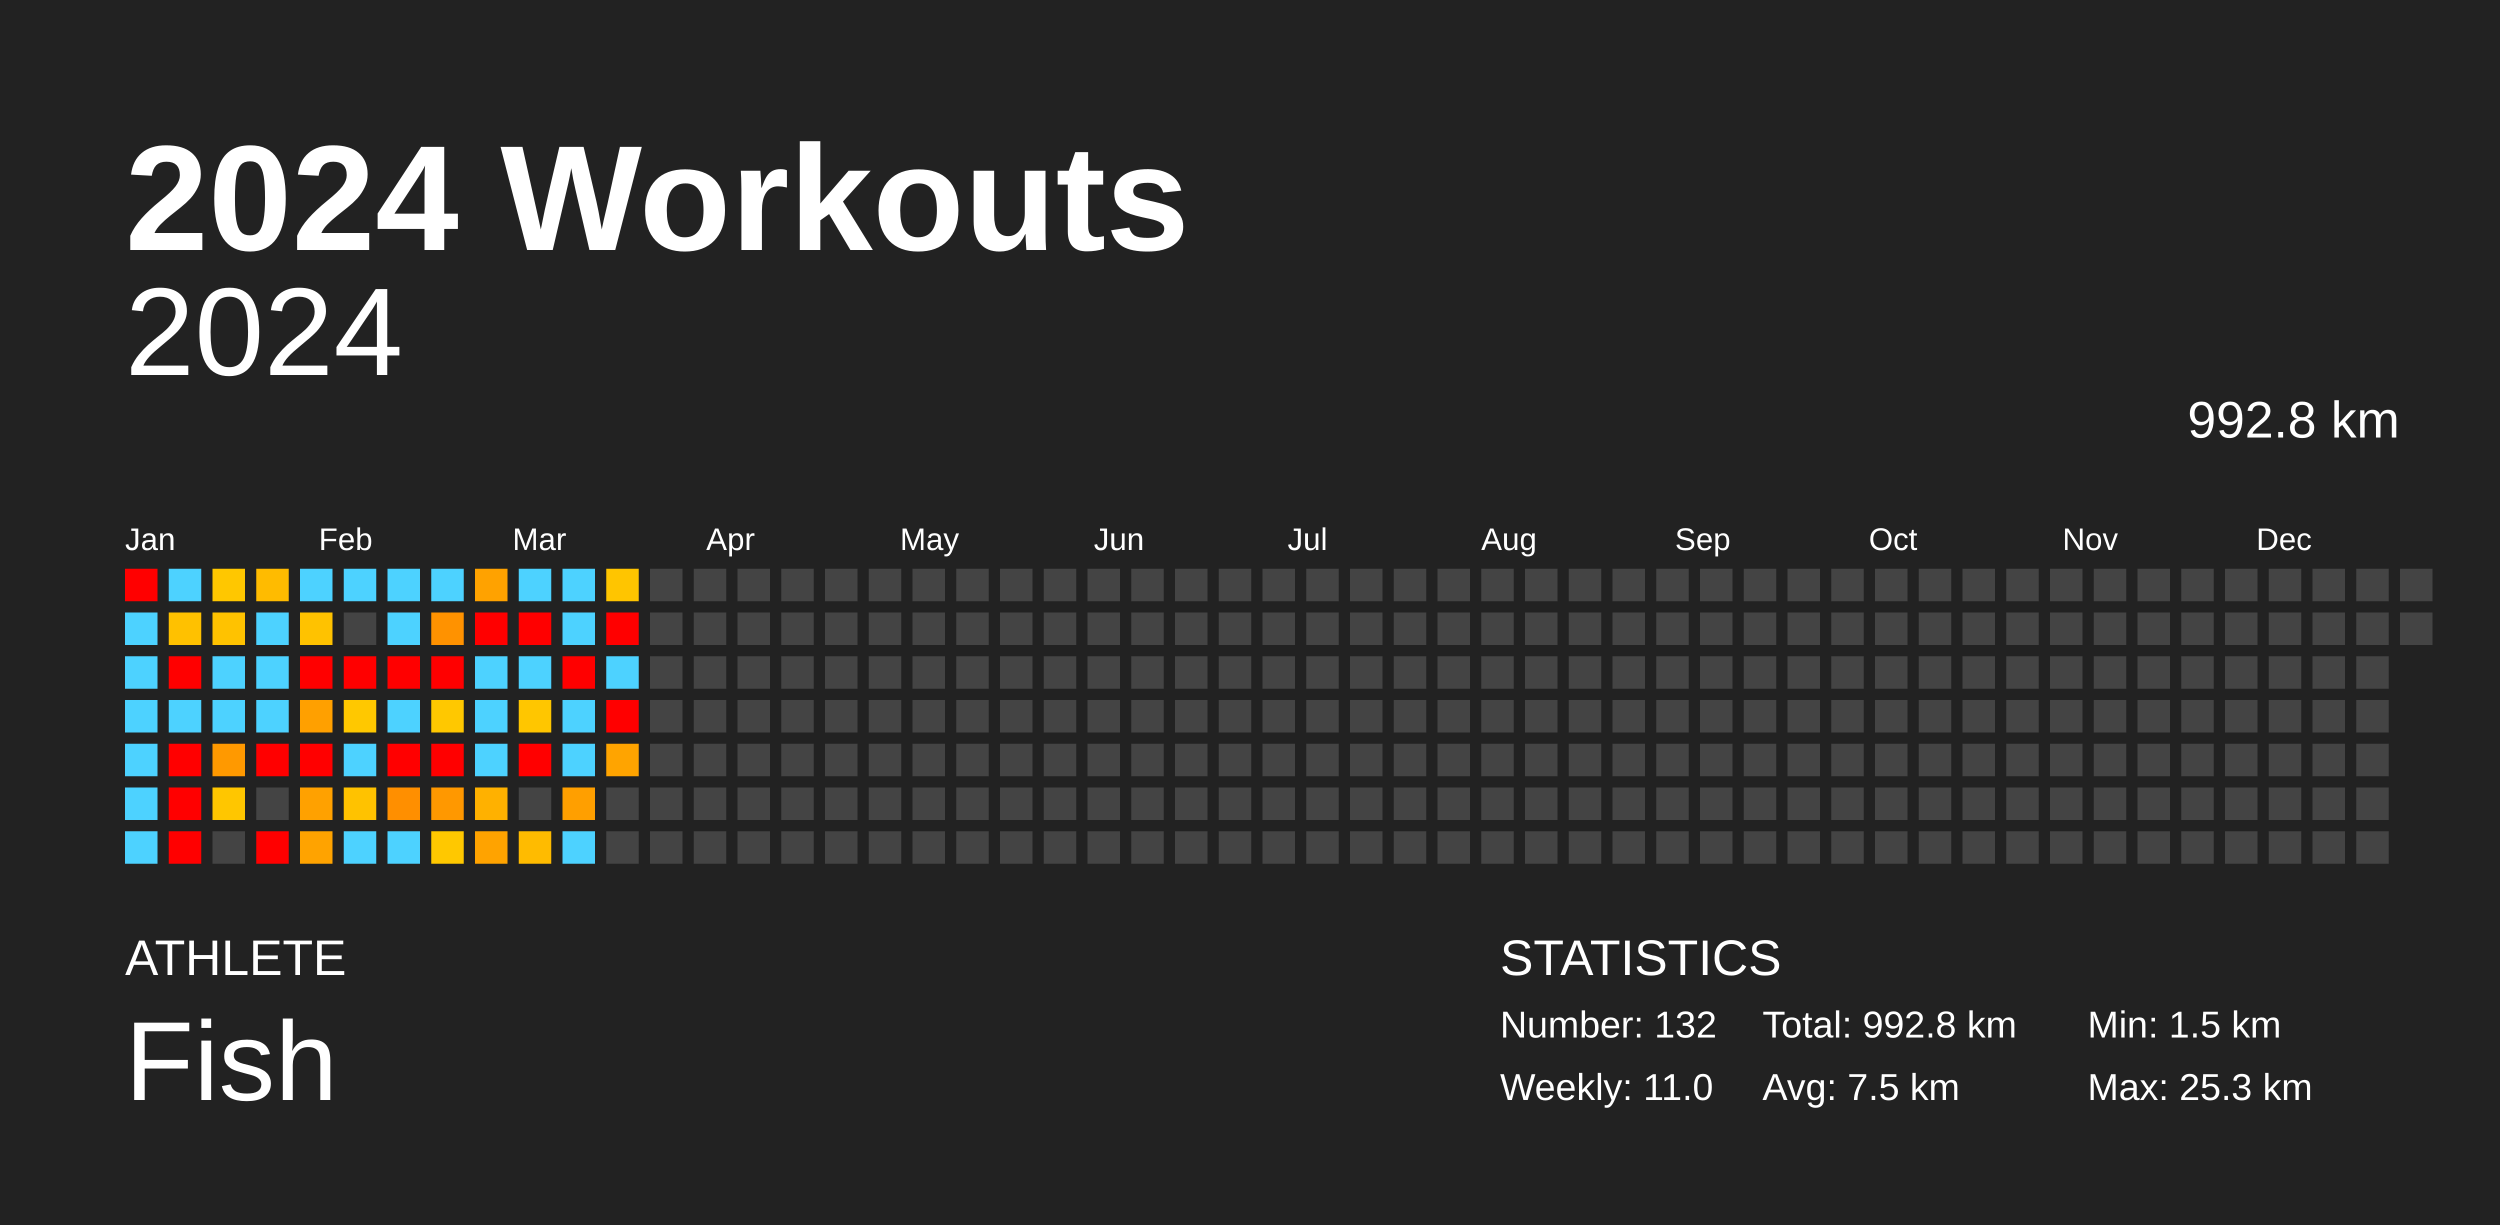
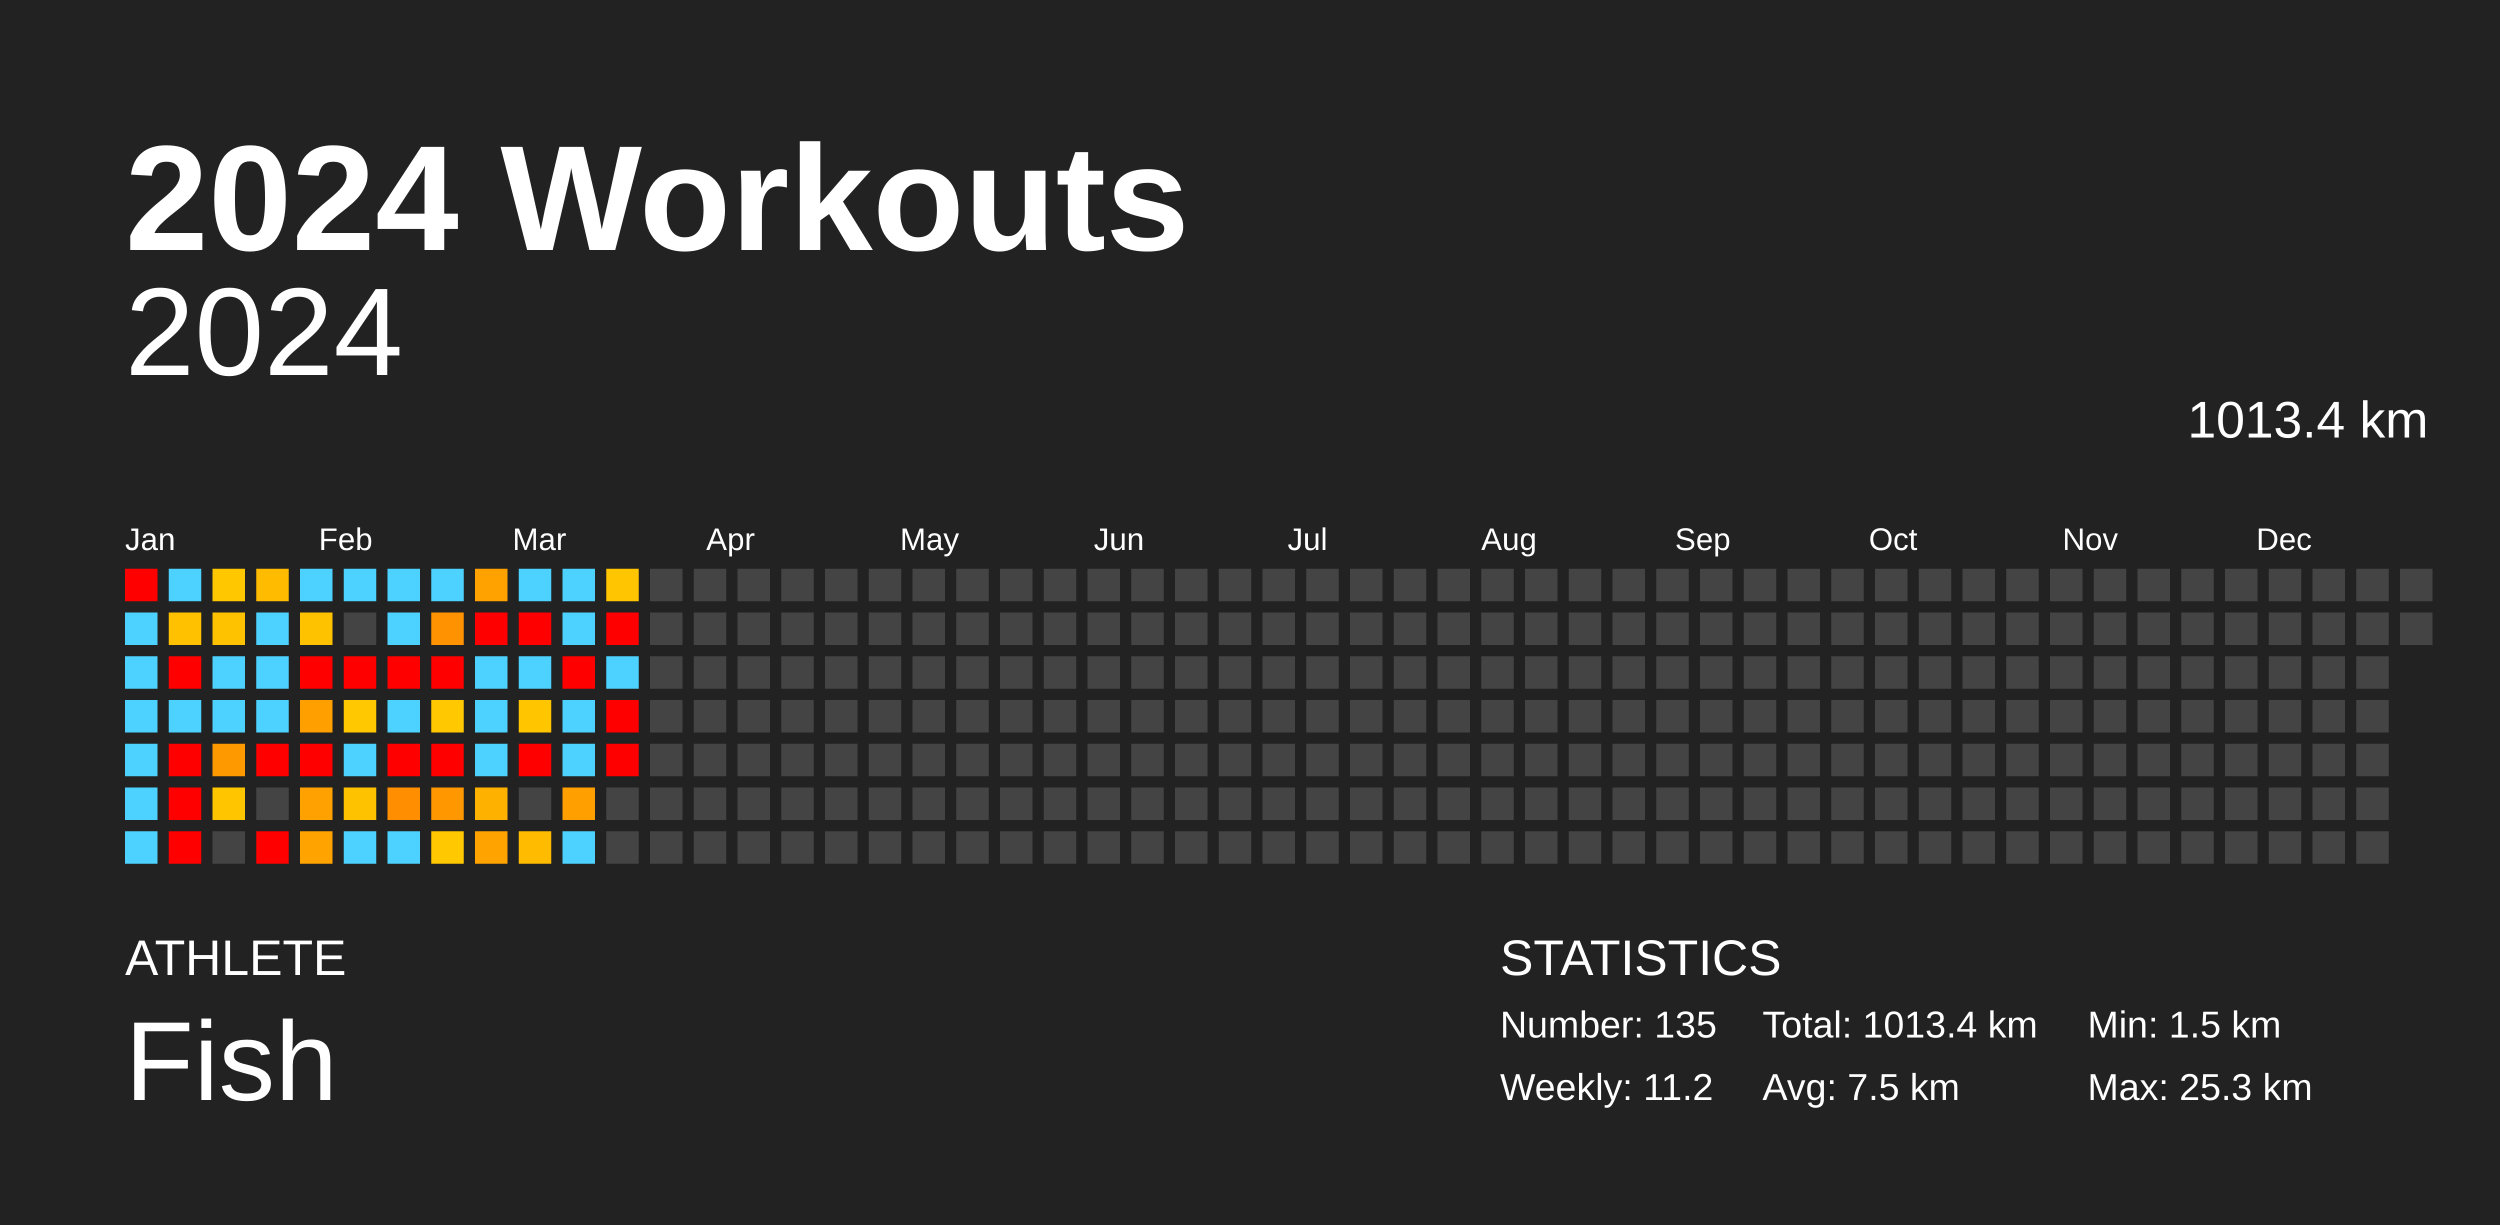
<svg xmlns="http://www.w3.org/2000/svg" baseProfile="full" height="98mm" version="1.1" viewBox="0,0,200,98" width="200mm">
  <defs />
  <rect fill="#222222" height="98" width="200" x="0" y="0" />
  <text fill="#FFFFFF" style="font-size:12px; font-family:Arial; font-weight:bold;" x="10" y="20">2024 Workouts</text>
  <text fill="#FFFFFF" style="font-size:4px; font-family:Arial" x="10" y="78">ATHLETE</text>
  <text fill="#FFFFFF" style="font-size:9px; font-family:Arial" x="10" y="88">Fish</text>
  <text fill="#FFFFFF" style="font-size:4px; font-family:Arial" x="120" y="78">STATISTICS</text>
-   <text fill="#FFFFFF" style="font-size:3px; font-family:Arial" x="120" y="83">Number: 132</text>
-   <text fill="#FFFFFF" style="font-size:3px; font-family:Arial" x="120" y="88">Weekly: 11.0</text>
-   <text fill="#FFFFFF" style="font-size:3px; font-family:Arial" x="141" y="83">Total: 992.8 km</text>
+   <text fill="#FFFFFF" style="font-size:3px; font-family:Arial" x="120" y="83">Number: 135</text>
+   <text fill="#FFFFFF" style="font-size:3px; font-family:Arial" x="120" y="88">Weekly: 11.2</text>
+   <text fill="#FFFFFF" style="font-size:3px; font-family:Arial" x="141" y="83">Total: 1013.4 km</text>
  <text fill="#FFFFFF" style="font-size:3px; font-family:Arial" x="141" y="88">Avg: 7.5 km</text>
  <text fill="#FFFFFF" style="font-size:3px; font-family:Arial" x="167" y="83">Min: 1.5 km</text>
  <text fill="#FFFFFF" style="font-size:3px; font-family:Arial" x="167" y="88">Max: 25.3 km</text>
  <text alignment-baseline="hanging" fill="#FFFFFF" style="font-size:10.0px; font-family:Arial;" x="10" y="30">2024</text>
-   <text alignment-baseline="hanging" fill="#FFFFFF" style="font-size:4.125px; font-family:Arial;" x="175" y="35">992.8 km</text>
+   <text alignment-baseline="hanging" fill="#FFFFFF" style="font-size:4.125px; font-family:Arial;" x="175" y="35">1013.4 km</text>
  <text fill="#FFFFFF" style="font-size:2.5px; font-family:Arial" x="10.0" y="44">Jan</text>
  <text fill="#FFFFFF" style="font-size:2.5px; font-family:Arial" x="25.5" y="44">Feb</text>
  <text fill="#FFFFFF" style="font-size:2.5px; font-family:Arial" x="41.0" y="44">Mar</text>
  <text fill="#FFFFFF" style="font-size:2.5px; font-family:Arial" x="56.5" y="44">Apr</text>
  <text fill="#FFFFFF" style="font-size:2.5px; font-family:Arial" x="72.0" y="44">May</text>
  <text fill="#FFFFFF" style="font-size:2.5px; font-family:Arial" x="87.5" y="44">Jun</text>
  <text fill="#FFFFFF" style="font-size:2.5px; font-family:Arial" x="103.0" y="44">Jul</text>
  <text fill="#FFFFFF" style="font-size:2.5px; font-family:Arial" x="118.5" y="44">Aug</text>
  <text fill="#FFFFFF" style="font-size:2.5px; font-family:Arial" x="134.0" y="44">Sep</text>
  <text fill="#FFFFFF" style="font-size:2.5px; font-family:Arial" x="149.5" y="44">Oct</text>
  <text fill="#FFFFFF" style="font-size:2.5px; font-family:Arial" x="165.0" y="44">Nov</text>
  <text fill="#FFFFFF" style="font-size:2.5px; font-family:Arial" x="180.5" y="44">Dec</text>
  <rect fill="red" height="2.6" width="2.6" x="10.0" y="45.5" />
  <rect fill="#4dd2ff" height="2.6" width="2.6" x="10.0" y="49.0" />
  <rect fill="#4dd2ff" height="2.6" width="2.6" x="10.0" y="52.5" />
  <rect fill="#4dd2ff" height="2.6" width="2.6" x="10.0" y="56.0" />
  <rect fill="#4dd2ff" height="2.6" width="2.6" x="10.0" y="59.5" />
  <rect fill="#4dd2ff" height="2.6" width="2.6" x="10.0" y="63.0" />
  <rect fill="#4dd2ff" height="2.6" width="2.6" x="10.0" y="66.5" />
  <rect fill="#4dd2ff" height="2.6" width="2.6" x="13.5" y="45.5" />
  <rect fill="#ffc100" height="2.6" width="2.6" x="13.5" y="49.0" />
  <rect fill="red" height="2.6" width="2.6" x="13.5" y="52.5" />
  <rect fill="#4dd2ff" height="2.6" width="2.6" x="13.5" y="56.0" />
  <rect fill="red" height="2.6" width="2.6" x="13.5" y="59.5" />
  <rect fill="red" height="2.6" width="2.6" x="13.5" y="63.0" />
  <rect fill="red" height="2.6" width="2.6" x="13.5" y="66.5" />
  <rect fill="#ffc700" height="2.6" width="2.6" x="17.0" y="45.5" />
  <rect fill="#ffc200" height="2.6" width="2.6" x="17.0" y="49.0" />
  <rect fill="#4dd2ff" height="2.6" width="2.6" x="17.0" y="52.5" />
  <rect fill="#4dd2ff" height="2.6" width="2.6" x="17.0" y="56.0" />
  <rect fill="#ff9900" height="2.6" width="2.6" x="17.0" y="59.5" />
  <rect fill="#ffc600" height="2.6" width="2.6" x="17.0" y="63.0" />
  <rect fill="#444444" height="2.6" width="2.6" x="17.0" y="66.5" />
  <rect fill="#ffbb00" height="2.6" width="2.6" x="20.5" y="45.5" />
  <rect fill="#4dd2ff" height="2.6" width="2.6" x="20.5" y="49.0" />
  <rect fill="#4dd2ff" height="2.6" width="2.6" x="20.5" y="52.5" />
  <rect fill="#4dd2ff" height="2.6" width="2.6" x="20.5" y="56.0" />
  <rect fill="red" height="2.6" width="2.6" x="20.5" y="59.5" />
  <rect fill="#444444" height="2.6" width="2.6" x="20.5" y="63.0" />
  <rect fill="red" height="2.6" width="2.6" x="20.5" y="66.5" />
  <rect fill="#4dd2ff" height="2.6" width="2.6" x="24.0" y="45.5" />
  <rect fill="#ffc200" height="2.6" width="2.6" x="24.0" y="49.0" />
  <rect fill="red" height="2.6" width="2.6" x="24.0" y="52.5" />
  <rect fill="#ffa000" height="2.6" width="2.6" x="24.0" y="56.0" />
  <rect fill="red" height="2.6" width="2.6" x="24.0" y="59.5" />
  <rect fill="#ffa100" height="2.6" width="2.6" x="24.0" y="63.0" />
  <rect fill="#ffa300" height="2.6" width="2.6" x="24.0" y="66.5" />
  <rect fill="#4dd2ff" height="2.6" width="2.6" x="27.5" y="45.5" />
  <rect fill="#444444" height="2.6" width="2.6" x="27.5" y="49.0" />
  <rect fill="red" height="2.6" width="2.6" x="27.5" y="52.5" />
  <rect fill="#ffc800" height="2.6" width="2.6" x="27.5" y="56.0" />
  <rect fill="#4dd2ff" height="2.6" width="2.6" x="27.5" y="59.5" />
  <rect fill="#ffc200" height="2.6" width="2.6" x="27.5" y="63.0" />
  <rect fill="#4dd2ff" height="2.6" width="2.6" x="27.5" y="66.5" />
  <rect fill="#4dd2ff" height="2.6" width="2.6" x="31.0" y="45.5" />
  <rect fill="#4dd2ff" height="2.6" width="2.6" x="31.0" y="49.0" />
  <rect fill="red" height="2.6" width="2.6" x="31.0" y="52.5" />
  <rect fill="#4dd2ff" height="2.6" width="2.6" x="31.0" y="56.0" />
  <rect fill="red" height="2.6" width="2.6" x="31.0" y="59.5" />
  <rect fill="#ff8f00" height="2.6" width="2.6" x="31.0" y="63.0" />
  <rect fill="#4dd2ff" height="2.6" width="2.6" x="31.0" y="66.5" />
  <rect fill="#4dd2ff" height="2.6" width="2.6" x="34.5" y="45.5" />
  <rect fill="#ff9200" height="2.6" width="2.6" x="34.5" y="49.0" />
  <rect fill="red" height="2.6" width="2.6" x="34.5" y="52.5" />
  <rect fill="#ffc800" height="2.6" width="2.6" x="34.5" y="56.0" />
  <rect fill="red" height="2.6" width="2.6" x="34.5" y="59.5" />
  <rect fill="#ff9800" height="2.6" width="2.6" x="34.5" y="63.0" />
  <rect fill="#ffc800" height="2.6" width="2.6" x="34.5" y="66.5" />
  <rect fill="#ffa200" height="2.6" width="2.6" x="38.0" y="45.5" />
  <rect fill="red" height="2.6" width="2.6" x="38.0" y="49.0" />
  <rect fill="#4dd2ff" height="2.6" width="2.6" x="38.0" y="52.5" />
  <rect fill="#4dd2ff" height="2.6" width="2.6" x="38.0" y="56.0" />
  <rect fill="#4dd2ff" height="2.6" width="2.6" x="38.0" y="59.5" />
  <rect fill="#ffb100" height="2.6" width="2.6" x="38.0" y="63.0" />
  <rect fill="#ffa300" height="2.6" width="2.6" x="38.0" y="66.5" />
  <rect fill="#4dd2ff" height="2.6" width="2.6" x="41.5" y="45.5" />
  <rect fill="red" height="2.6" width="2.6" x="41.5" y="49.0" />
  <rect fill="#4dd2ff" height="2.6" width="2.6" x="41.5" y="52.5" />
  <rect fill="#ffc600" height="2.6" width="2.6" x="41.5" y="56.0" />
  <rect fill="red" height="2.6" width="2.6" x="41.5" y="59.5" />
  <rect fill="#444444" height="2.6" width="2.6" x="41.5" y="63.0" />
  <rect fill="#ffbb00" height="2.6" width="2.6" x="41.5" y="66.5" />
  <rect fill="#4dd2ff" height="2.6" width="2.6" x="45.0" y="45.5" />
  <rect fill="#4dd2ff" height="2.6" width="2.6" x="45.0" y="49.0" />
  <rect fill="red" height="2.6" width="2.6" x="45.0" y="52.5" />
  <rect fill="#4dd2ff" height="2.6" width="2.6" x="45.0" y="56.0" />
  <rect fill="#4dd2ff" height="2.6" width="2.6" x="45.0" y="59.5" />
  <rect fill="#ff9f00" height="2.6" width="2.6" x="45.0" y="63.0" />
  <rect fill="#4dd2ff" height="2.6" width="2.6" x="45.0" y="66.5" />
  <rect fill="#ffc500" height="2.6" width="2.6" x="48.5" y="45.5" />
  <rect fill="red" height="2.6" width="2.6" x="48.5" y="49.0" />
  <rect fill="#4dd2ff" height="2.6" width="2.6" x="48.5" y="52.5" />
  <rect fill="red" height="2.6" width="2.6" x="48.5" y="56.0" />
-   <rect fill="#ffa400" height="2.6" width="2.6" x="48.5" y="59.5" />
+   <rect fill="red" height="2.6" width="2.6" x="48.5" y="59.5" />
  <rect fill="#444444" height="2.6" width="2.6" x="48.5" y="63.0" />
  <rect fill="#444444" height="2.6" width="2.6" x="48.5" y="66.5" />
  <rect fill="#444444" height="2.6" width="2.6" x="52.0" y="45.5" />
  <rect fill="#444444" height="2.6" width="2.6" x="52.0" y="49.0" />
  <rect fill="#444444" height="2.6" width="2.6" x="52.0" y="52.5" />
  <rect fill="#444444" height="2.6" width="2.6" x="52.0" y="56.0" />
  <rect fill="#444444" height="2.6" width="2.6" x="52.0" y="59.5" />
  <rect fill="#444444" height="2.6" width="2.6" x="52.0" y="63.0" />
  <rect fill="#444444" height="2.6" width="2.6" x="52.0" y="66.5" />
  <rect fill="#444444" height="2.6" width="2.6" x="55.5" y="45.5" />
  <rect fill="#444444" height="2.6" width="2.6" x="55.5" y="49.0" />
  <rect fill="#444444" height="2.6" width="2.6" x="55.5" y="52.5" />
  <rect fill="#444444" height="2.6" width="2.6" x="55.5" y="56.0" />
  <rect fill="#444444" height="2.6" width="2.6" x="55.5" y="59.5" />
  <rect fill="#444444" height="2.6" width="2.6" x="55.5" y="63.0" />
  <rect fill="#444444" height="2.6" width="2.6" x="55.5" y="66.5" />
  <rect fill="#444444" height="2.6" width="2.6" x="59.0" y="45.5" />
  <rect fill="#444444" height="2.6" width="2.6" x="59.0" y="49.0" />
  <rect fill="#444444" height="2.6" width="2.6" x="59.0" y="52.5" />
  <rect fill="#444444" height="2.6" width="2.6" x="59.0" y="56.0" />
  <rect fill="#444444" height="2.6" width="2.6" x="59.0" y="59.5" />
  <rect fill="#444444" height="2.6" width="2.6" x="59.0" y="63.0" />
  <rect fill="#444444" height="2.6" width="2.6" x="59.0" y="66.5" />
  <rect fill="#444444" height="2.6" width="2.6" x="62.5" y="45.5" />
  <rect fill="#444444" height="2.6" width="2.6" x="62.5" y="49.0" />
  <rect fill="#444444" height="2.6" width="2.6" x="62.5" y="52.5" />
  <rect fill="#444444" height="2.6" width="2.6" x="62.5" y="56.0" />
  <rect fill="#444444" height="2.6" width="2.6" x="62.5" y="59.5" />
  <rect fill="#444444" height="2.6" width="2.6" x="62.5" y="63.0" />
  <rect fill="#444444" height="2.6" width="2.6" x="62.5" y="66.5" />
  <rect fill="#444444" height="2.6" width="2.6" x="66.0" y="45.5" />
  <rect fill="#444444" height="2.6" width="2.6" x="66.0" y="49.0" />
  <rect fill="#444444" height="2.6" width="2.6" x="66.0" y="52.5" />
  <rect fill="#444444" height="2.6" width="2.6" x="66.0" y="56.0" />
  <rect fill="#444444" height="2.6" width="2.6" x="66.0" y="59.5" />
  <rect fill="#444444" height="2.6" width="2.6" x="66.0" y="63.0" />
  <rect fill="#444444" height="2.6" width="2.6" x="66.0" y="66.5" />
  <rect fill="#444444" height="2.6" width="2.6" x="69.5" y="45.5" />
  <rect fill="#444444" height="2.6" width="2.6" x="69.5" y="49.0" />
  <rect fill="#444444" height="2.6" width="2.6" x="69.5" y="52.5" />
  <rect fill="#444444" height="2.6" width="2.6" x="69.5" y="56.0" />
  <rect fill="#444444" height="2.6" width="2.6" x="69.5" y="59.5" />
  <rect fill="#444444" height="2.6" width="2.6" x="69.5" y="63.0" />
  <rect fill="#444444" height="2.6" width="2.6" x="69.5" y="66.5" />
  <rect fill="#444444" height="2.6" width="2.6" x="73.0" y="45.5" />
  <rect fill="#444444" height="2.6" width="2.6" x="73.0" y="49.0" />
  <rect fill="#444444" height="2.6" width="2.6" x="73.0" y="52.5" />
  <rect fill="#444444" height="2.6" width="2.6" x="73.0" y="56.0" />
  <rect fill="#444444" height="2.6" width="2.6" x="73.0" y="59.5" />
  <rect fill="#444444" height="2.6" width="2.6" x="73.0" y="63.0" />
  <rect fill="#444444" height="2.6" width="2.6" x="73.0" y="66.5" />
  <rect fill="#444444" height="2.6" width="2.6" x="76.5" y="45.5" />
  <rect fill="#444444" height="2.6" width="2.6" x="76.5" y="49.0" />
  <rect fill="#444444" height="2.6" width="2.6" x="76.5" y="52.5" />
  <rect fill="#444444" height="2.6" width="2.6" x="76.5" y="56.0" />
  <rect fill="#444444" height="2.6" width="2.6" x="76.5" y="59.5" />
  <rect fill="#444444" height="2.6" width="2.6" x="76.5" y="63.0" />
  <rect fill="#444444" height="2.6" width="2.6" x="76.5" y="66.5" />
  <rect fill="#444444" height="2.6" width="2.6" x="80.0" y="45.5" />
  <rect fill="#444444" height="2.6" width="2.6" x="80.0" y="49.0" />
  <rect fill="#444444" height="2.6" width="2.6" x="80.0" y="52.5" />
  <rect fill="#444444" height="2.6" width="2.6" x="80.0" y="56.0" />
  <rect fill="#444444" height="2.6" width="2.6" x="80.0" y="59.5" />
  <rect fill="#444444" height="2.6" width="2.6" x="80.0" y="63.0" />
  <rect fill="#444444" height="2.6" width="2.6" x="80.0" y="66.5" />
  <rect fill="#444444" height="2.6" width="2.6" x="83.5" y="45.5" />
  <rect fill="#444444" height="2.6" width="2.6" x="83.5" y="49.0" />
  <rect fill="#444444" height="2.6" width="2.6" x="83.5" y="52.5" />
  <rect fill="#444444" height="2.6" width="2.6" x="83.5" y="56.0" />
  <rect fill="#444444" height="2.6" width="2.6" x="83.5" y="59.5" />
  <rect fill="#444444" height="2.6" width="2.6" x="83.5" y="63.0" />
  <rect fill="#444444" height="2.6" width="2.6" x="83.5" y="66.5" />
  <rect fill="#444444" height="2.6" width="2.6" x="87.0" y="45.5" />
  <rect fill="#444444" height="2.6" width="2.6" x="87.0" y="49.0" />
  <rect fill="#444444" height="2.6" width="2.6" x="87.0" y="52.5" />
  <rect fill="#444444" height="2.6" width="2.6" x="87.0" y="56.0" />
  <rect fill="#444444" height="2.6" width="2.6" x="87.0" y="59.5" />
  <rect fill="#444444" height="2.6" width="2.6" x="87.0" y="63.0" />
  <rect fill="#444444" height="2.6" width="2.6" x="87.0" y="66.5" />
  <rect fill="#444444" height="2.6" width="2.6" x="90.5" y="45.5" />
  <rect fill="#444444" height="2.6" width="2.6" x="90.5" y="49.0" />
  <rect fill="#444444" height="2.6" width="2.6" x="90.5" y="52.5" />
  <rect fill="#444444" height="2.6" width="2.6" x="90.5" y="56.0" />
  <rect fill="#444444" height="2.6" width="2.6" x="90.5" y="59.5" />
  <rect fill="#444444" height="2.6" width="2.6" x="90.5" y="63.0" />
  <rect fill="#444444" height="2.6" width="2.6" x="90.5" y="66.5" />
  <rect fill="#444444" height="2.6" width="2.6" x="94.0" y="45.5" />
  <rect fill="#444444" height="2.6" width="2.6" x="94.0" y="49.0" />
  <rect fill="#444444" height="2.6" width="2.6" x="94.0" y="52.5" />
  <rect fill="#444444" height="2.6" width="2.6" x="94.0" y="56.0" />
  <rect fill="#444444" height="2.6" width="2.6" x="94.0" y="59.5" />
  <rect fill="#444444" height="2.6" width="2.6" x="94.0" y="63.0" />
  <rect fill="#444444" height="2.6" width="2.6" x="94.0" y="66.5" />
  <rect fill="#444444" height="2.6" width="2.6" x="97.5" y="45.5" />
  <rect fill="#444444" height="2.6" width="2.6" x="97.5" y="49.0" />
  <rect fill="#444444" height="2.6" width="2.6" x="97.5" y="52.5" />
  <rect fill="#444444" height="2.6" width="2.6" x="97.5" y="56.0" />
  <rect fill="#444444" height="2.6" width="2.6" x="97.5" y="59.5" />
  <rect fill="#444444" height="2.6" width="2.6" x="97.5" y="63.0" />
  <rect fill="#444444" height="2.6" width="2.6" x="97.5" y="66.5" />
  <rect fill="#444444" height="2.6" width="2.6" x="101.0" y="45.5" />
  <rect fill="#444444" height="2.6" width="2.6" x="101.0" y="49.0" />
  <rect fill="#444444" height="2.6" width="2.6" x="101.0" y="52.5" />
  <rect fill="#444444" height="2.6" width="2.6" x="101.0" y="56.0" />
  <rect fill="#444444" height="2.6" width="2.6" x="101.0" y="59.5" />
  <rect fill="#444444" height="2.6" width="2.6" x="101.0" y="63.0" />
  <rect fill="#444444" height="2.6" width="2.6" x="101.0" y="66.5" />
  <rect fill="#444444" height="2.6" width="2.6" x="104.5" y="45.5" />
  <rect fill="#444444" height="2.6" width="2.6" x="104.5" y="49.0" />
  <rect fill="#444444" height="2.6" width="2.6" x="104.5" y="52.5" />
  <rect fill="#444444" height="2.6" width="2.6" x="104.5" y="56.0" />
  <rect fill="#444444" height="2.6" width="2.6" x="104.5" y="59.5" />
  <rect fill="#444444" height="2.6" width="2.6" x="104.5" y="63.0" />
  <rect fill="#444444" height="2.6" width="2.6" x="104.5" y="66.5" />
  <rect fill="#444444" height="2.6" width="2.6" x="108.0" y="45.5" />
  <rect fill="#444444" height="2.6" width="2.6" x="108.0" y="49.0" />
  <rect fill="#444444" height="2.6" width="2.6" x="108.0" y="52.5" />
  <rect fill="#444444" height="2.6" width="2.6" x="108.0" y="56.0" />
  <rect fill="#444444" height="2.6" width="2.6" x="108.0" y="59.5" />
  <rect fill="#444444" height="2.6" width="2.6" x="108.0" y="63.0" />
  <rect fill="#444444" height="2.6" width="2.6" x="108.0" y="66.5" />
  <rect fill="#444444" height="2.6" width="2.6" x="111.5" y="45.5" />
  <rect fill="#444444" height="2.6" width="2.6" x="111.5" y="49.0" />
  <rect fill="#444444" height="2.6" width="2.6" x="111.5" y="52.5" />
  <rect fill="#444444" height="2.6" width="2.6" x="111.5" y="56.0" />
  <rect fill="#444444" height="2.6" width="2.6" x="111.5" y="59.5" />
  <rect fill="#444444" height="2.6" width="2.6" x="111.5" y="63.0" />
  <rect fill="#444444" height="2.6" width="2.6" x="111.5" y="66.5" />
  <rect fill="#444444" height="2.6" width="2.6" x="115.0" y="45.5" />
  <rect fill="#444444" height="2.6" width="2.6" x="115.0" y="49.0" />
  <rect fill="#444444" height="2.6" width="2.6" x="115.0" y="52.5" />
  <rect fill="#444444" height="2.6" width="2.6" x="115.0" y="56.0" />
  <rect fill="#444444" height="2.6" width="2.6" x="115.0" y="59.5" />
  <rect fill="#444444" height="2.6" width="2.6" x="115.0" y="63.0" />
  <rect fill="#444444" height="2.6" width="2.6" x="115.0" y="66.5" />
  <rect fill="#444444" height="2.6" width="2.6" x="118.5" y="45.5" />
  <rect fill="#444444" height="2.6" width="2.6" x="118.5" y="49.0" />
  <rect fill="#444444" height="2.6" width="2.6" x="118.5" y="52.5" />
  <rect fill="#444444" height="2.6" width="2.6" x="118.5" y="56.0" />
  <rect fill="#444444" height="2.6" width="2.6" x="118.5" y="59.5" />
  <rect fill="#444444" height="2.6" width="2.6" x="118.5" y="63.0" />
  <rect fill="#444444" height="2.6" width="2.6" x="118.5" y="66.5" />
  <rect fill="#444444" height="2.6" width="2.6" x="122.0" y="45.5" />
  <rect fill="#444444" height="2.6" width="2.6" x="122.0" y="49.0" />
  <rect fill="#444444" height="2.6" width="2.6" x="122.0" y="52.5" />
  <rect fill="#444444" height="2.6" width="2.6" x="122.0" y="56.0" />
  <rect fill="#444444" height="2.6" width="2.6" x="122.0" y="59.5" />
  <rect fill="#444444" height="2.6" width="2.6" x="122.0" y="63.0" />
  <rect fill="#444444" height="2.6" width="2.6" x="122.0" y="66.5" />
  <rect fill="#444444" height="2.6" width="2.6" x="125.5" y="45.5" />
  <rect fill="#444444" height="2.6" width="2.6" x="125.5" y="49.0" />
  <rect fill="#444444" height="2.6" width="2.6" x="125.5" y="52.5" />
  <rect fill="#444444" height="2.6" width="2.6" x="125.5" y="56.0" />
  <rect fill="#444444" height="2.6" width="2.6" x="125.5" y="59.5" />
  <rect fill="#444444" height="2.6" width="2.6" x="125.5" y="63.0" />
  <rect fill="#444444" height="2.6" width="2.6" x="125.5" y="66.5" />
  <rect fill="#444444" height="2.6" width="2.6" x="129.0" y="45.5" />
  <rect fill="#444444" height="2.6" width="2.6" x="129.0" y="49.0" />
  <rect fill="#444444" height="2.6" width="2.6" x="129.0" y="52.5" />
  <rect fill="#444444" height="2.6" width="2.6" x="129.0" y="56.0" />
  <rect fill="#444444" height="2.6" width="2.6" x="129.0" y="59.5" />
  <rect fill="#444444" height="2.6" width="2.6" x="129.0" y="63.0" />
  <rect fill="#444444" height="2.6" width="2.6" x="129.0" y="66.5" />
  <rect fill="#444444" height="2.6" width="2.6" x="132.5" y="45.5" />
  <rect fill="#444444" height="2.6" width="2.6" x="132.5" y="49.0" />
  <rect fill="#444444" height="2.6" width="2.6" x="132.5" y="52.5" />
  <rect fill="#444444" height="2.6" width="2.6" x="132.5" y="56.0" />
  <rect fill="#444444" height="2.6" width="2.6" x="132.5" y="59.5" />
  <rect fill="#444444" height="2.6" width="2.6" x="132.5" y="63.0" />
  <rect fill="#444444" height="2.6" width="2.6" x="132.5" y="66.5" />
  <rect fill="#444444" height="2.6" width="2.6" x="136.0" y="45.5" />
  <rect fill="#444444" height="2.6" width="2.6" x="136.0" y="49.0" />
  <rect fill="#444444" height="2.6" width="2.6" x="136.0" y="52.5" />
  <rect fill="#444444" height="2.6" width="2.6" x="136.0" y="56.0" />
  <rect fill="#444444" height="2.6" width="2.6" x="136.0" y="59.5" />
  <rect fill="#444444" height="2.6" width="2.6" x="136.0" y="63.0" />
  <rect fill="#444444" height="2.6" width="2.6" x="136.0" y="66.5" />
  <rect fill="#444444" height="2.6" width="2.6" x="139.5" y="45.5" />
  <rect fill="#444444" height="2.6" width="2.6" x="139.5" y="49.0" />
  <rect fill="#444444" height="2.6" width="2.6" x="139.5" y="52.5" />
  <rect fill="#444444" height="2.6" width="2.6" x="139.5" y="56.0" />
  <rect fill="#444444" height="2.6" width="2.6" x="139.5" y="59.5" />
  <rect fill="#444444" height="2.6" width="2.6" x="139.5" y="63.0" />
  <rect fill="#444444" height="2.6" width="2.6" x="139.5" y="66.5" />
  <rect fill="#444444" height="2.6" width="2.6" x="143.0" y="45.5" />
  <rect fill="#444444" height="2.6" width="2.6" x="143.0" y="49.0" />
  <rect fill="#444444" height="2.6" width="2.6" x="143.0" y="52.5" />
  <rect fill="#444444" height="2.6" width="2.6" x="143.0" y="56.0" />
  <rect fill="#444444" height="2.6" width="2.6" x="143.0" y="59.5" />
  <rect fill="#444444" height="2.6" width="2.6" x="143.0" y="63.0" />
  <rect fill="#444444" height="2.6" width="2.6" x="143.0" y="66.5" />
  <rect fill="#444444" height="2.6" width="2.6" x="146.5" y="45.5" />
  <rect fill="#444444" height="2.6" width="2.6" x="146.5" y="49.0" />
  <rect fill="#444444" height="2.6" width="2.6" x="146.5" y="52.5" />
  <rect fill="#444444" height="2.6" width="2.6" x="146.5" y="56.0" />
  <rect fill="#444444" height="2.6" width="2.6" x="146.5" y="59.5" />
  <rect fill="#444444" height="2.6" width="2.6" x="146.5" y="63.0" />
  <rect fill="#444444" height="2.6" width="2.6" x="146.5" y="66.5" />
  <rect fill="#444444" height="2.6" width="2.6" x="150.0" y="45.5" />
  <rect fill="#444444" height="2.6" width="2.6" x="150.0" y="49.0" />
  <rect fill="#444444" height="2.6" width="2.6" x="150.0" y="52.5" />
  <rect fill="#444444" height="2.6" width="2.6" x="150.0" y="56.0" />
  <rect fill="#444444" height="2.6" width="2.6" x="150.0" y="59.5" />
  <rect fill="#444444" height="2.6" width="2.6" x="150.0" y="63.0" />
  <rect fill="#444444" height="2.6" width="2.6" x="150.0" y="66.5" />
  <rect fill="#444444" height="2.6" width="2.6" x="153.5" y="45.5" />
  <rect fill="#444444" height="2.6" width="2.6" x="153.5" y="49.0" />
  <rect fill="#444444" height="2.6" width="2.6" x="153.5" y="52.5" />
  <rect fill="#444444" height="2.6" width="2.6" x="153.5" y="56.0" />
  <rect fill="#444444" height="2.6" width="2.6" x="153.5" y="59.5" />
  <rect fill="#444444" height="2.6" width="2.6" x="153.5" y="63.0" />
  <rect fill="#444444" height="2.6" width="2.6" x="153.5" y="66.5" />
  <rect fill="#444444" height="2.6" width="2.6" x="157.0" y="45.5" />
  <rect fill="#444444" height="2.6" width="2.6" x="157.0" y="49.0" />
  <rect fill="#444444" height="2.6" width="2.6" x="157.0" y="52.5" />
  <rect fill="#444444" height="2.6" width="2.6" x="157.0" y="56.0" />
  <rect fill="#444444" height="2.6" width="2.6" x="157.0" y="59.5" />
  <rect fill="#444444" height="2.6" width="2.6" x="157.0" y="63.0" />
  <rect fill="#444444" height="2.6" width="2.6" x="157.0" y="66.5" />
  <rect fill="#444444" height="2.6" width="2.6" x="160.5" y="45.5" />
  <rect fill="#444444" height="2.6" width="2.6" x="160.5" y="49.0" />
  <rect fill="#444444" height="2.6" width="2.6" x="160.5" y="52.5" />
  <rect fill="#444444" height="2.6" width="2.6" x="160.5" y="56.0" />
  <rect fill="#444444" height="2.6" width="2.6" x="160.5" y="59.5" />
  <rect fill="#444444" height="2.6" width="2.6" x="160.5" y="63.0" />
  <rect fill="#444444" height="2.6" width="2.6" x="160.5" y="66.5" />
  <rect fill="#444444" height="2.6" width="2.6" x="164.0" y="45.5" />
  <rect fill="#444444" height="2.6" width="2.6" x="164.0" y="49.0" />
  <rect fill="#444444" height="2.6" width="2.6" x="164.0" y="52.5" />
  <rect fill="#444444" height="2.6" width="2.6" x="164.0" y="56.0" />
  <rect fill="#444444" height="2.6" width="2.6" x="164.0" y="59.5" />
  <rect fill="#444444" height="2.6" width="2.6" x="164.0" y="63.0" />
  <rect fill="#444444" height="2.6" width="2.6" x="164.0" y="66.5" />
  <rect fill="#444444" height="2.6" width="2.6" x="167.5" y="45.5" />
  <rect fill="#444444" height="2.6" width="2.6" x="167.5" y="49.0" />
  <rect fill="#444444" height="2.6" width="2.6" x="167.5" y="52.5" />
  <rect fill="#444444" height="2.6" width="2.6" x="167.5" y="56.0" />
  <rect fill="#444444" height="2.6" width="2.6" x="167.5" y="59.5" />
  <rect fill="#444444" height="2.6" width="2.6" x="167.5" y="63.0" />
  <rect fill="#444444" height="2.6" width="2.6" x="167.5" y="66.5" />
  <rect fill="#444444" height="2.6" width="2.6" x="171.0" y="45.5" />
  <rect fill="#444444" height="2.6" width="2.6" x="171.0" y="49.0" />
  <rect fill="#444444" height="2.6" width="2.6" x="171.0" y="52.5" />
  <rect fill="#444444" height="2.6" width="2.6" x="171.0" y="56.0" />
  <rect fill="#444444" height="2.6" width="2.6" x="171.0" y="59.5" />
  <rect fill="#444444" height="2.6" width="2.6" x="171.0" y="63.0" />
  <rect fill="#444444" height="2.6" width="2.6" x="171.0" y="66.5" />
  <rect fill="#444444" height="2.6" width="2.6" x="174.5" y="45.5" />
  <rect fill="#444444" height="2.6" width="2.6" x="174.5" y="49.0" />
  <rect fill="#444444" height="2.6" width="2.6" x="174.5" y="52.5" />
  <rect fill="#444444" height="2.6" width="2.6" x="174.5" y="56.0" />
  <rect fill="#444444" height="2.6" width="2.6" x="174.5" y="59.5" />
  <rect fill="#444444" height="2.6" width="2.6" x="174.5" y="63.0" />
  <rect fill="#444444" height="2.6" width="2.6" x="174.5" y="66.5" />
  <rect fill="#444444" height="2.6" width="2.6" x="178.0" y="45.5" />
  <rect fill="#444444" height="2.6" width="2.6" x="178.0" y="49.0" />
  <rect fill="#444444" height="2.6" width="2.6" x="178.0" y="52.5" />
  <rect fill="#444444" height="2.6" width="2.6" x="178.0" y="56.0" />
  <rect fill="#444444" height="2.6" width="2.6" x="178.0" y="59.5" />
  <rect fill="#444444" height="2.6" width="2.6" x="178.0" y="63.0" />
  <rect fill="#444444" height="2.6" width="2.6" x="178.0" y="66.5" />
  <rect fill="#444444" height="2.6" width="2.6" x="181.5" y="45.5" />
  <rect fill="#444444" height="2.6" width="2.6" x="181.5" y="49.0" />
  <rect fill="#444444" height="2.6" width="2.6" x="181.5" y="52.5" />
  <rect fill="#444444" height="2.6" width="2.6" x="181.5" y="56.0" />
  <rect fill="#444444" height="2.6" width="2.6" x="181.5" y="59.5" />
  <rect fill="#444444" height="2.6" width="2.6" x="181.5" y="63.0" />
  <rect fill="#444444" height="2.6" width="2.6" x="181.5" y="66.5" />
  <rect fill="#444444" height="2.6" width="2.6" x="185.0" y="45.5" />
  <rect fill="#444444" height="2.6" width="2.6" x="185.0" y="49.0" />
  <rect fill="#444444" height="2.6" width="2.6" x="185.0" y="52.5" />
  <rect fill="#444444" height="2.6" width="2.6" x="185.0" y="56.0" />
  <rect fill="#444444" height="2.6" width="2.6" x="185.0" y="59.5" />
  <rect fill="#444444" height="2.6" width="2.6" x="185.0" y="63.0" />
  <rect fill="#444444" height="2.6" width="2.6" x="185.0" y="66.5" />
  <rect fill="#444444" height="2.6" width="2.6" x="188.5" y="45.5" />
  <rect fill="#444444" height="2.6" width="2.6" x="188.5" y="49.0" />
  <rect fill="#444444" height="2.6" width="2.6" x="188.5" y="52.5" />
  <rect fill="#444444" height="2.6" width="2.6" x="188.5" y="56.0" />
  <rect fill="#444444" height="2.6" width="2.6" x="188.5" y="59.5" />
  <rect fill="#444444" height="2.6" width="2.6" x="188.5" y="63.0" />
  <rect fill="#444444" height="2.6" width="2.6" x="188.5" y="66.5" />
  <rect fill="#444444" height="2.6" width="2.6" x="192.0" y="45.5" />
  <rect fill="#444444" height="2.6" width="2.6" x="192.0" y="49.0" />
</svg>
